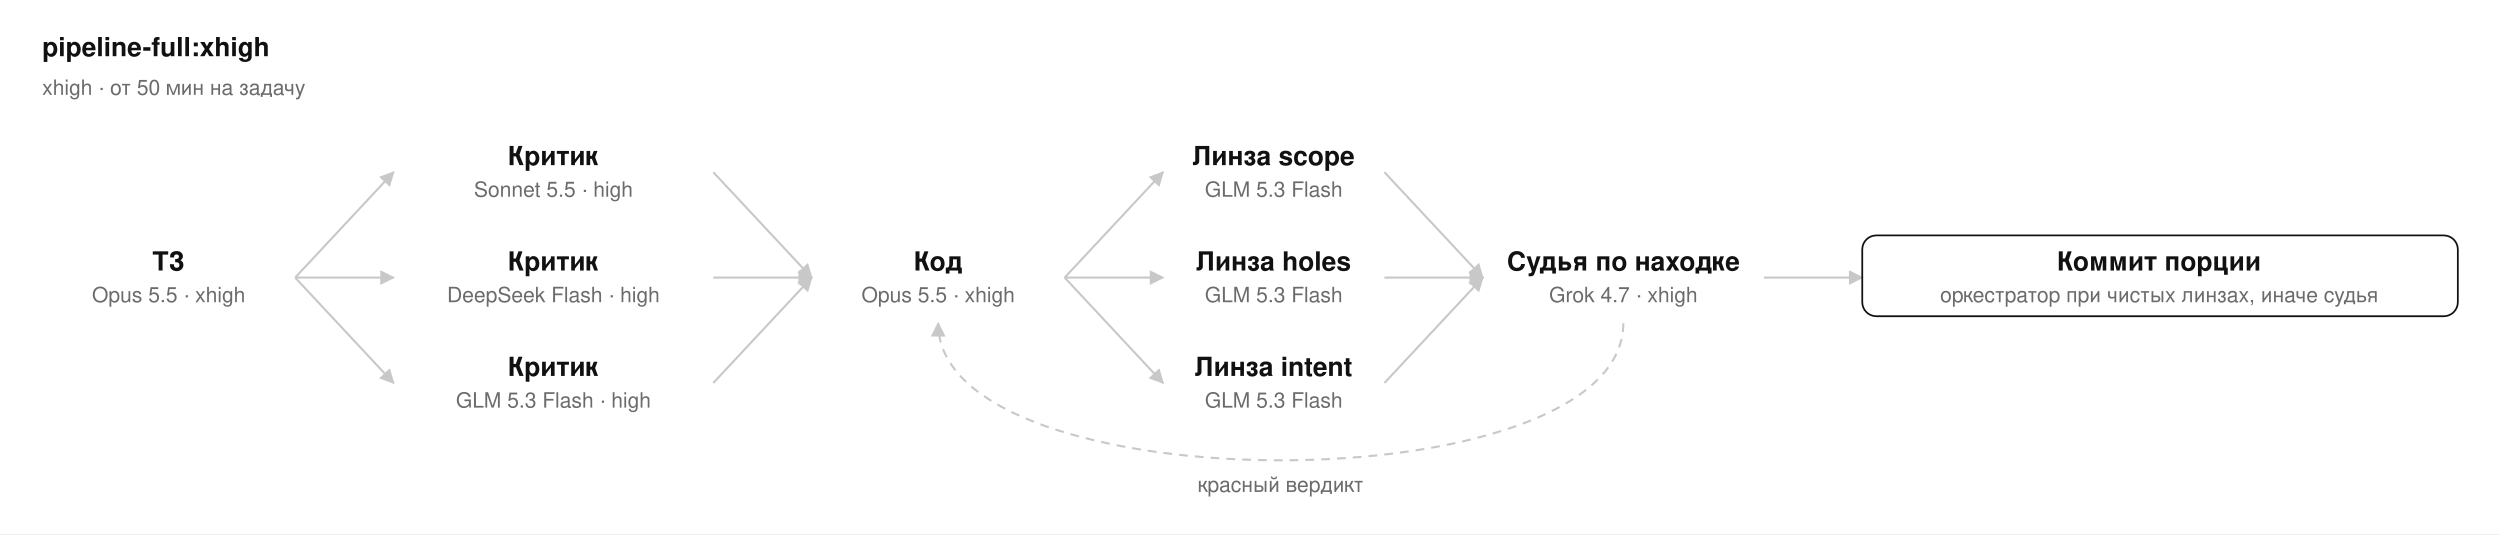
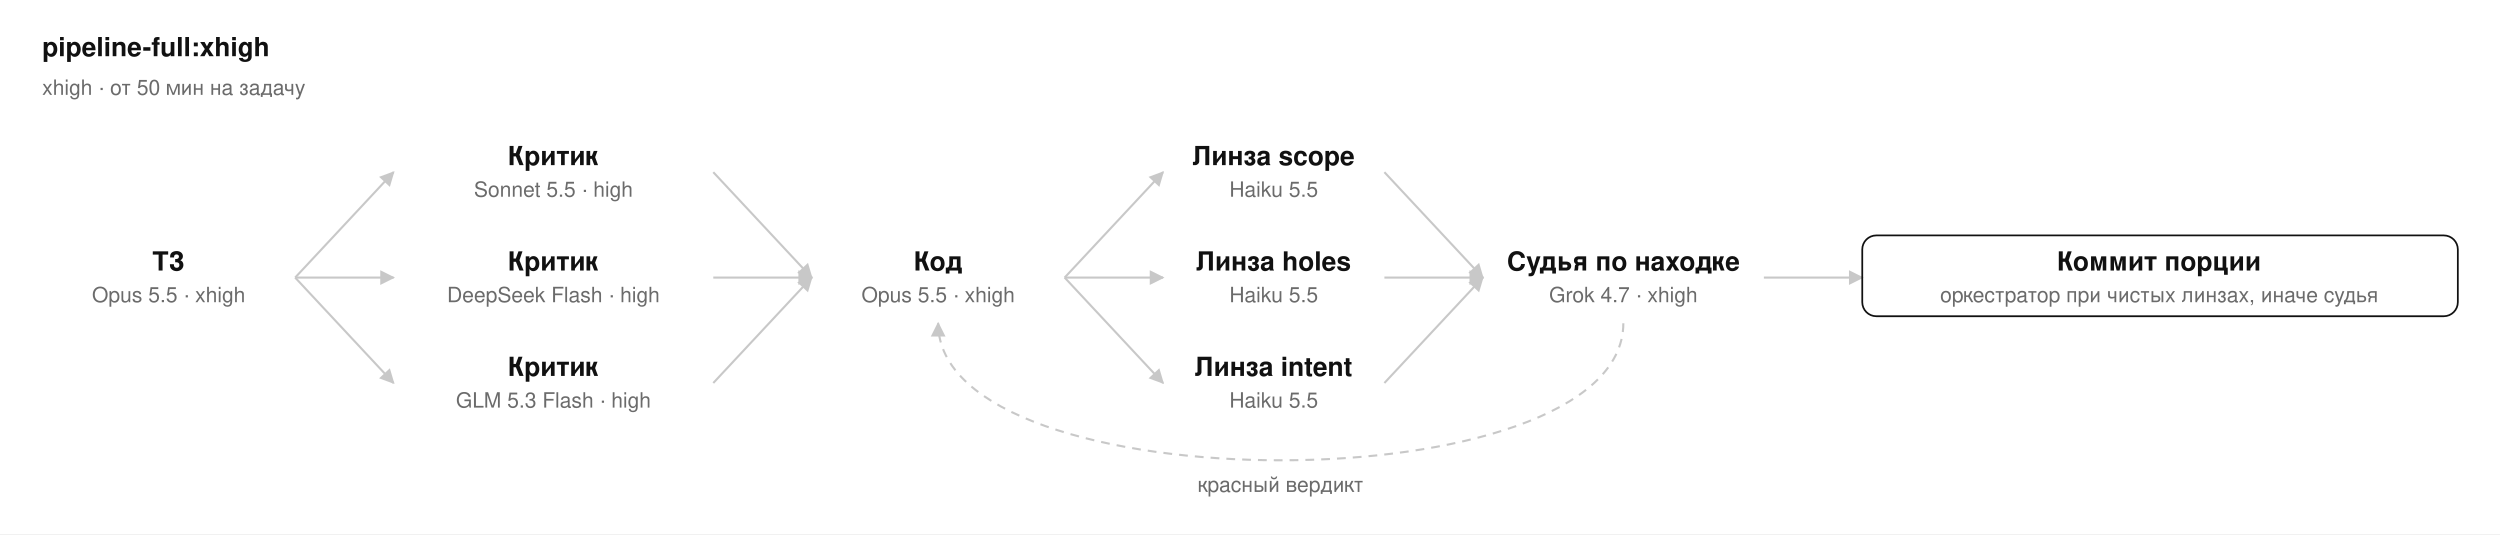
<svg xmlns="http://www.w3.org/2000/svg" width="1423" height="304" viewBox="0 0 1423 304" font-family="-apple-system, 'Segoe UI', Helvetica, Arial, sans-serif">
  <defs>
    <marker id="arrow" viewBox="0 0 10 10" refX="9" refY="5" markerWidth="7" markerHeight="7" orient="auto-start-reverse">
      <path d="M0 0L10 5L0 10z" fill="#c8c8c8" />
    </marker>
  </defs>
  <rect width="100%" height="100%" fill="#fff" />
  <text x="24" y="32" text-anchor="start" font-size="15" font-weight="700" fill="#111">pipeline-full:xhigh</text>
  <text x="24" y="54" text-anchor="start" font-size="12" fill="#6b6b6b">xhigh · от 50 мин на задачу</text>
  <line x1="168" y1="158" x2="224" y2="98" stroke="#c8c8c8" stroke-width="1.2" marker-end="url(#arrow)" />
  <line x1="168" y1="158" x2="224" y2="158" stroke="#c8c8c8" stroke-width="1.2" marker-end="url(#arrow)" />
  <line x1="168" y1="158" x2="224" y2="218" stroke="#c8c8c8" stroke-width="1.2" marker-end="url(#arrow)" />
  <line x1="406" y1="98" x2="462" y2="158" stroke="#c8c8c8" stroke-width="1.2" marker-end="url(#arrow)" />
  <line x1="406" y1="158" x2="462" y2="158" stroke="#c8c8c8" stroke-width="1.2" marker-end="url(#arrow)" />
  <line x1="406" y1="218" x2="462" y2="158" stroke="#c8c8c8" stroke-width="1.2" marker-end="url(#arrow)" />
  <line x1="606" y1="158" x2="662" y2="98" stroke="#c8c8c8" stroke-width="1.2" marker-end="url(#arrow)" />
  <line x1="606" y1="158" x2="662" y2="158" stroke="#c8c8c8" stroke-width="1.2" marker-end="url(#arrow)" />
  <line x1="606" y1="158" x2="662" y2="218" stroke="#c8c8c8" stroke-width="1.2" marker-end="url(#arrow)" />
  <line x1="788" y1="98" x2="844" y2="158" stroke="#c8c8c8" stroke-width="1.2" marker-end="url(#arrow)" />
  <line x1="788" y1="158" x2="844" y2="158" stroke="#c8c8c8" stroke-width="1.2" marker-end="url(#arrow)" />
  <line x1="788" y1="218" x2="844" y2="158" stroke="#c8c8c8" stroke-width="1.2" marker-end="url(#arrow)" />
  <line x1="1004" y1="158" x2="1060" y2="158" stroke="#c8c8c8" stroke-width="1.2" marker-end="url(#arrow)" />
  <text x="96" y="154" text-anchor="middle" font-size="15" font-weight="700" fill="#111">ТЗ</text>
  <text x="96" y="172" text-anchor="middle" font-size="12" fill="#6b6b6b">Opus 5.5 · xhigh</text>
  <text x="315" y="94" text-anchor="middle" font-size="15" font-weight="700" fill="#111">Критик</text>
  <text x="315" y="112" text-anchor="middle" font-size="12" fill="#6b6b6b">Sonnet 5.5 · high</text>
  <text x="315" y="154" text-anchor="middle" font-size="15" font-weight="700" fill="#111">Критик</text>
  <text x="315" y="172" text-anchor="middle" font-size="12" fill="#6b6b6b">DeepSeek Flash · high</text>
  <text x="315" y="214" text-anchor="middle" font-size="15" font-weight="700" fill="#111">Критик</text>
  <text x="315" y="232" text-anchor="middle" font-size="12" fill="#6b6b6b">GLM 5.3 Flash · high</text>
  <text x="534" y="154" text-anchor="middle" font-size="15" font-weight="700" fill="#111">Код</text>
  <text x="534" y="172" text-anchor="middle" font-size="12" fill="#6b6b6b">Opus 5.5 · xhigh</text>
  <text x="725" y="94" text-anchor="middle" font-size="15" font-weight="700" fill="#111">Линза scope</text>
-   <text x="725" y="112" text-anchor="middle" font-size="12" fill="#6b6b6b">GLM 5.3 Flash</text>
+   <text x="725" y="112" text-anchor="middle" font-size="12" fill="#6b6b6b">Haiku 5.5</text>
  <text x="725" y="154" text-anchor="middle" font-size="15" font-weight="700" fill="#111">Линза holes</text>
-   <text x="725" y="172" text-anchor="middle" font-size="12" fill="#6b6b6b">GLM 5.3 Flash</text>
+   <text x="725" y="172" text-anchor="middle" font-size="12" fill="#6b6b6b">Haiku 5.5</text>
  <text x="725" y="214" text-anchor="middle" font-size="15" font-weight="700" fill="#111">Линза intent</text>
-   <text x="725" y="232" text-anchor="middle" font-size="12" fill="#6b6b6b">GLM 5.3 Flash</text>
+   <text x="725" y="232" text-anchor="middle" font-size="12" fill="#6b6b6b">Haiku 5.5</text>
  <text x="924" y="154" text-anchor="middle" font-size="15" font-weight="700" fill="#111">Судья по находке</text>
  <text x="924" y="172" text-anchor="middle" font-size="12" fill="#6b6b6b">Grok 4.7 · xhigh</text>
  <rect x="1060" y="134" width="339" height="46" rx="8" fill="none" stroke="#111" stroke-width="1" />
  <text x="1229" y="154" text-anchor="middle" font-size="15" font-weight="700" fill="#111">Коммит порции</text>
  <text x="1229" y="172" text-anchor="middle" font-size="12" fill="#6b6b6b">оркестратор при чистых линзах, иначе судья</text>
  <path d="M924 184 C924 288 534 288 534 184" fill="none" stroke="#c8c8c8" stroke-width="1.2" stroke-dasharray="5 4" marker-end="url(#arrow)" />
  <text x="729" y="280" text-anchor="middle" font-size="12" fill="#6b6b6b">красный вердикт</text>
</svg>
